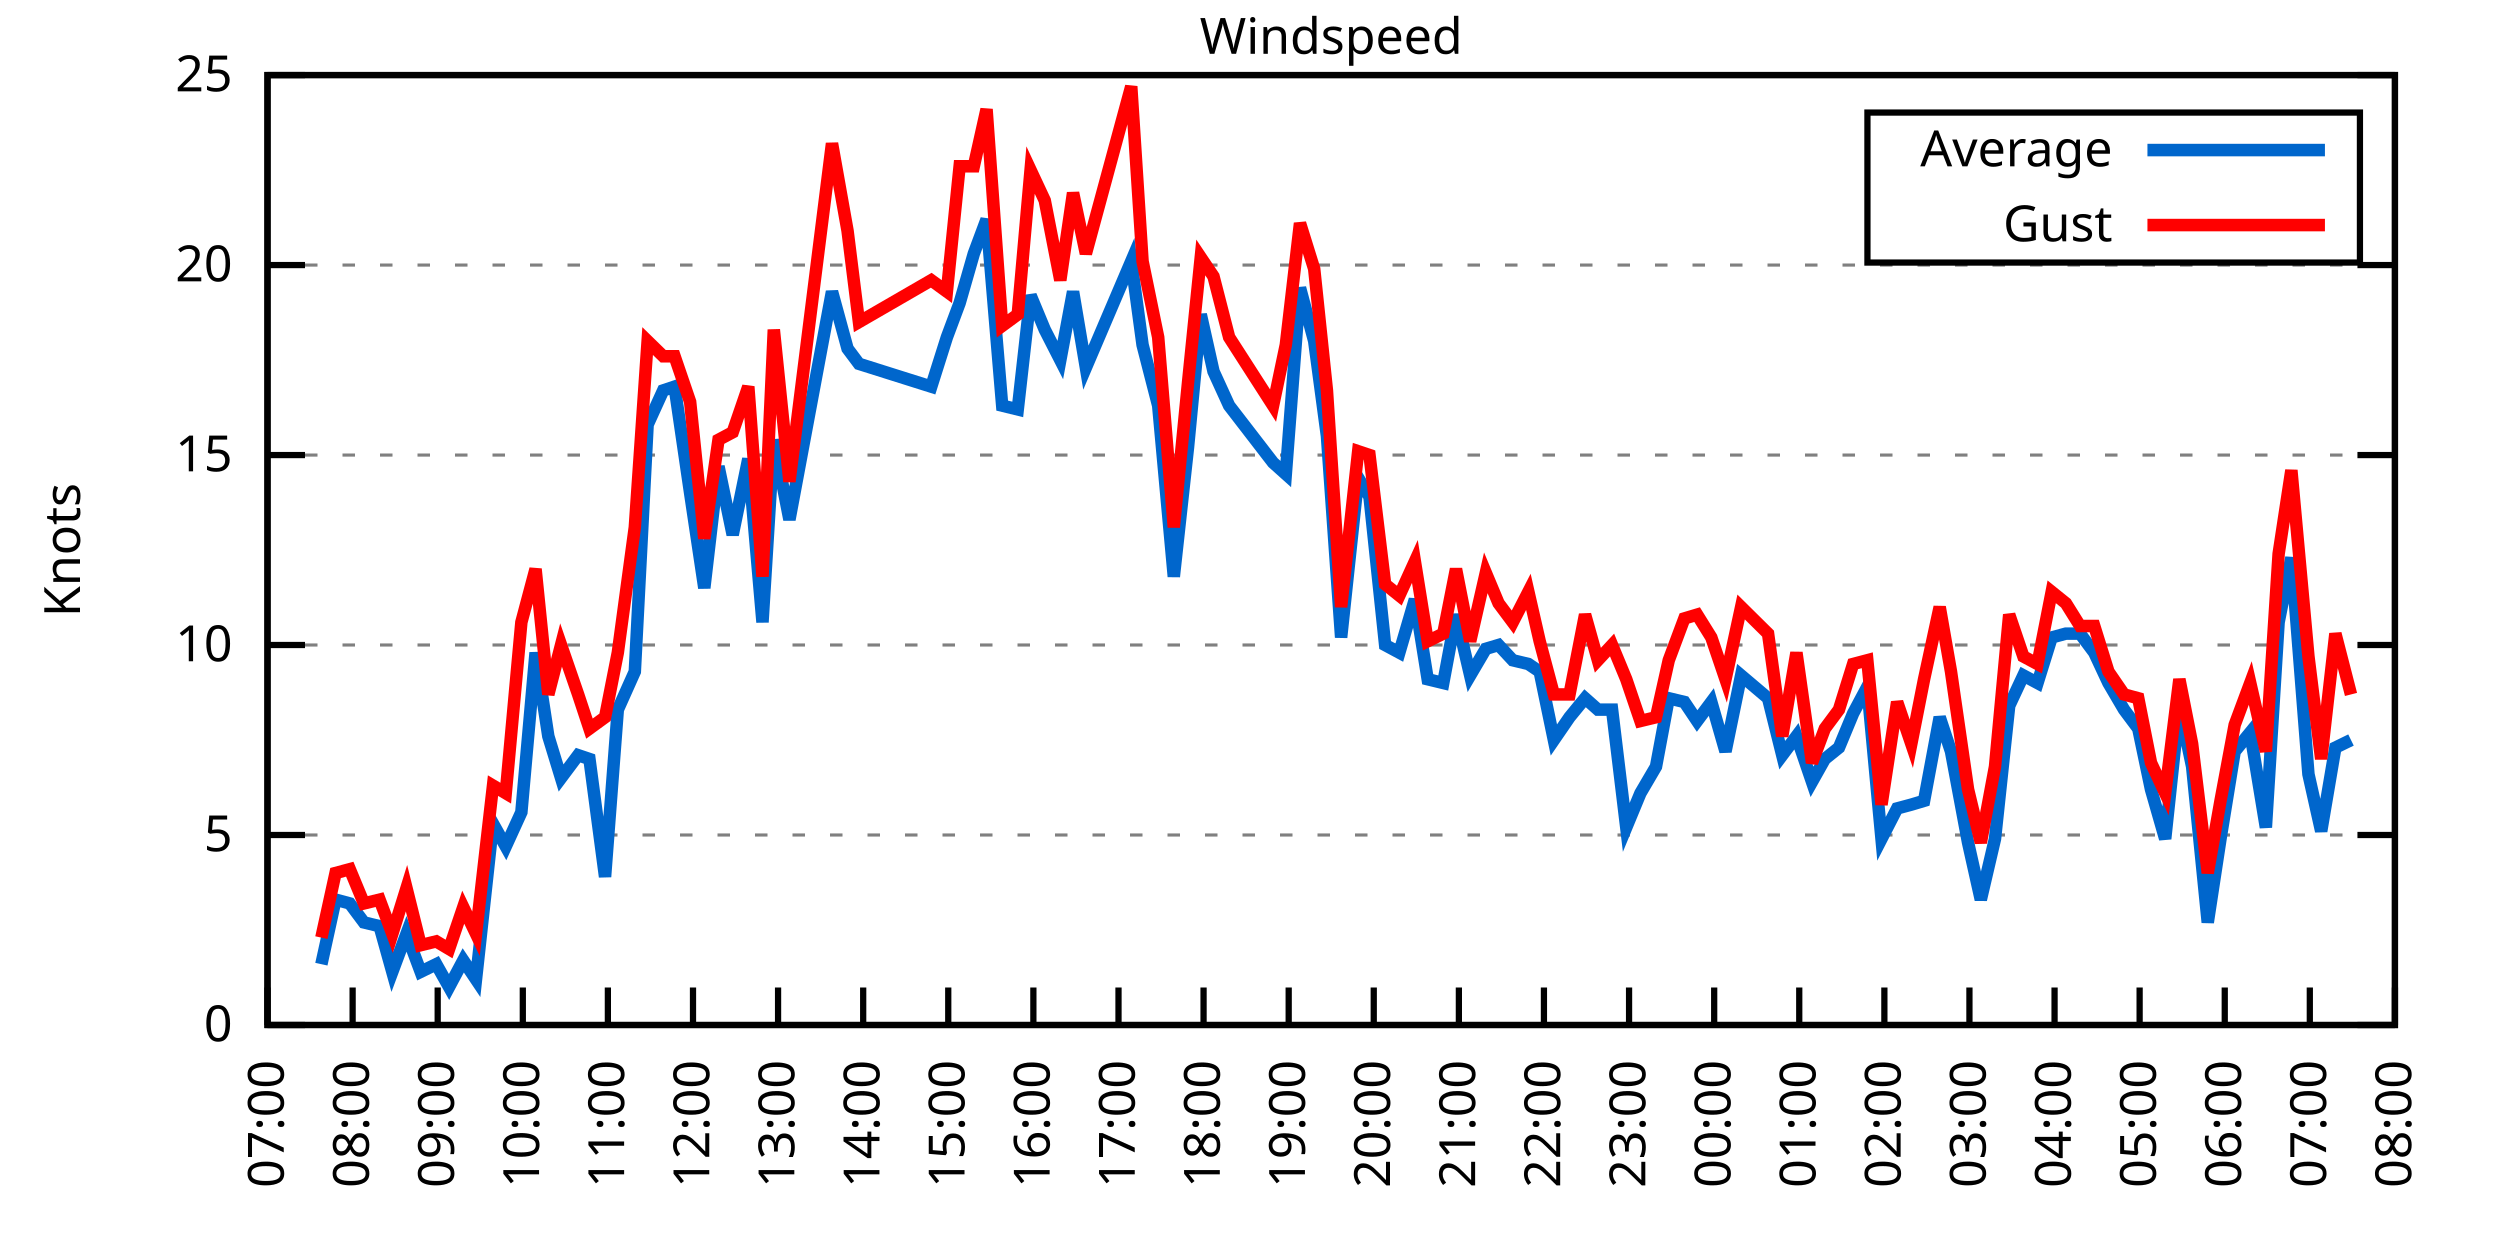
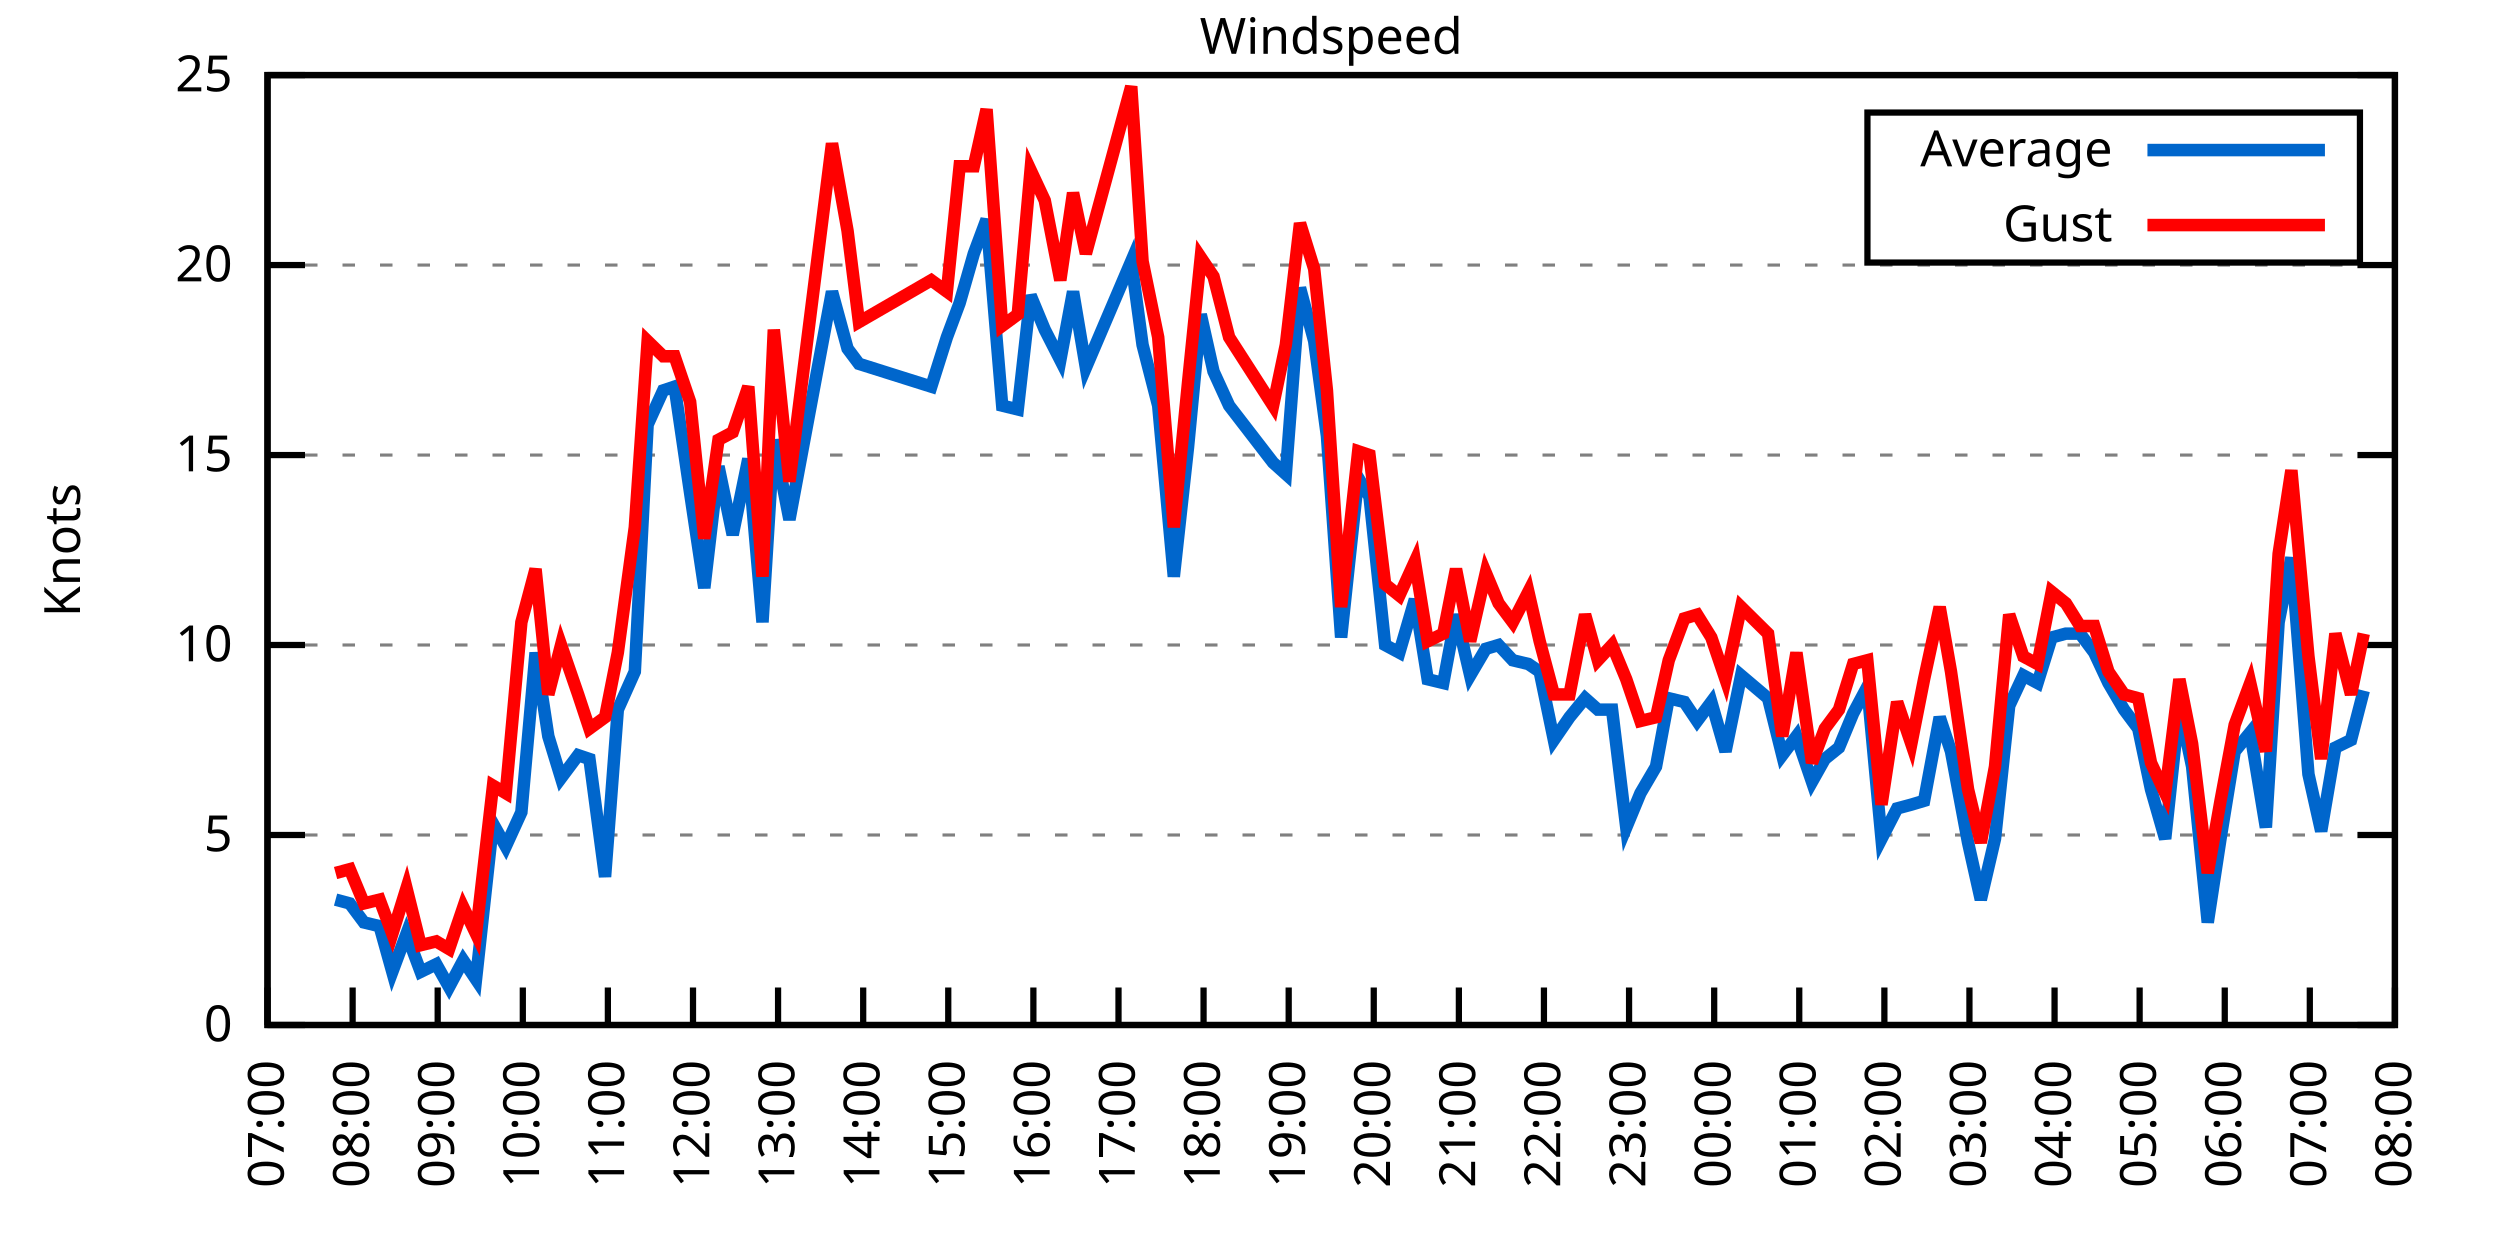
<svg xmlns="http://www.w3.org/2000/svg" xmlns:xlink="http://www.w3.org/1999/xlink" width="400" height="200" viewBox="0 0 400 200">
  <g id="gnuplot_canvas">
    <rect x="0" y="0" width="400" height="200" fill="none" />
    <defs>
      <circle id="gpDot" r="0.5" stroke-width="0.5" stroke="currentColor" />
      <path id="gpPt0" stroke-width="0.333" stroke="currentColor" d="M-1,0 h2 M0,-1 v2" />
      <path id="gpPt1" stroke-width="0.333" stroke="currentColor" d="M-1,-1 L1,1 M1,-1 L-1,1" />
      <path id="gpPt2" stroke-width="0.333" stroke="currentColor" d="M-1,0 L1,0 M0,-1 L0,1 M-1,-1 L1,1 M-1,1 L1,-1" />
      <rect id="gpPt3" stroke-width="0.333" stroke="currentColor" x="-1" y="-1" width="2" height="2" />
      <rect id="gpPt4" stroke-width="0.333" stroke="currentColor" fill="currentColor" x="-1" y="-1" width="2" height="2" />
      <circle id="gpPt5" stroke-width="0.333" stroke="currentColor" cx="0" cy="0" r="1" />
      <use xlink:href="#gpPt5" id="gpPt6" fill="currentColor" stroke="none" />
      <path id="gpPt7" stroke-width="0.333" stroke="currentColor" d="M0,-1.33 L-1.33,0.67 L1.33,0.67 z" />
      <use xlink:href="#gpPt7" id="gpPt8" fill="currentColor" stroke="none" />
      <use xlink:href="#gpPt7" id="gpPt9" stroke="currentColor" transform="rotate(180)" />
      <use xlink:href="#gpPt9" id="gpPt10" fill="currentColor" stroke="none" />
      <use xlink:href="#gpPt3" id="gpPt11" stroke="currentColor" transform="rotate(45)" />
      <use xlink:href="#gpPt11" id="gpPt12" fill="currentColor" stroke="none" />
      <path id="gpPt13" stroke-width="0.333" stroke="currentColor" d="M0,1.330 L1.265,0.411 L0.782,-1.067 L-0.782,-1.076 L-1.265,0.411 z" />
      <use xlink:href="#gpPt13" id="gpPt14" fill="currentColor" stroke="none" />
      <filter id="textbox" filterUnits="objectBoundingBox" x="0" y="0" height="1" width="1">
        <feFlood flood-color="white" flood-opacity="1" result="bgnd" />
        <feComposite in="SourceGraphic" in2="bgnd" operator="atop" />
      </filter>
      <filter id="greybox" filterUnits="objectBoundingBox" x="0" y="0" height="1" width="1">
        <feFlood flood-color="lightgrey" flood-opacity="1" result="grey" />
        <feComposite in="SourceGraphic" in2="grey" operator="atop" />
      </filter>
    </defs>
    <g fill="none" color="white" stroke="currentColor" stroke-width="1.00" stroke-linecap="butt" stroke-linejoin="miter">
</g>
    <g fill="none" color="black" stroke="currentColor" stroke-width="1.00" stroke-linecap="butt" stroke-linejoin="miter">
      <g stroke="none" shape-rendering="crispEdges">
        <polygon fill="rgb(255, 255, 255)" points="42.80,164.00 383.18,164.00 383.18,12.02 42.80,12.02 " />
      </g>
    </g>
    <g fill="none" color="black" stroke="currentColor" stroke-width="1.00" stroke-linecap="butt" stroke-linejoin="miter">
</g>
    <g fill="none" color="black" stroke="black" stroke-width="0.50" stroke-linecap="butt" stroke-linejoin="miter">
</g>
    <g fill="none" color="gray" stroke="currentColor" stroke-width="0.50" stroke-linecap="butt" stroke-linejoin="miter">
      <path stroke="gray" stroke-dasharray="2,4" class="gridline" d="M42.80,164.00 L383.19,164.00  " />
    </g>
    <g fill="none" color="gray" stroke="gray" stroke-width="1.00" stroke-linecap="butt" stroke-linejoin="miter">
</g>
    <g fill="none" color="black" stroke="currentColor" stroke-width="1.00" stroke-linecap="butt" stroke-linejoin="miter">
      <path stroke="black" d="M42.80,164.00 L48.80,164.00 M383.19,164.00 L377.19,164.00  " />
      <g transform="translate(37.20,166.60)" stroke="none" fill="black" font-family="Sans" font-size="8.00" text-anchor="end">
        <text>
          <tspan font-family="Sans"> 0</tspan>
        </text>
      </g>
    </g>
    <g fill="none" color="black" stroke="currentColor" stroke-width="1.00" stroke-linecap="butt" stroke-linejoin="miter">
</g>
    <g fill="none" color="black" stroke="black" stroke-width="0.50" stroke-linecap="butt" stroke-linejoin="miter">
</g>
    <g fill="none" color="gray" stroke="currentColor" stroke-width="0.50" stroke-linecap="butt" stroke-linejoin="miter">
      <path stroke="gray" stroke-dasharray="2,4" class="gridline" d="M42.80,133.60 L383.19,133.60  " />
    </g>
    <g fill="none" color="gray" stroke="gray" stroke-width="1.00" stroke-linecap="butt" stroke-linejoin="miter">
</g>
    <g fill="none" color="black" stroke="currentColor" stroke-width="1.00" stroke-linecap="butt" stroke-linejoin="miter">
      <path stroke="black" d="M42.80,133.60 L48.80,133.60 M383.19,133.60 L377.19,133.60  " />
      <g transform="translate(37.20,136.20)" stroke="none" fill="black" font-family="Sans" font-size="8.00" text-anchor="end">
        <text>
          <tspan font-family="Sans"> 5</tspan>
        </text>
      </g>
    </g>
    <g fill="none" color="black" stroke="currentColor" stroke-width="1.00" stroke-linecap="butt" stroke-linejoin="miter">
</g>
    <g fill="none" color="black" stroke="black" stroke-width="0.50" stroke-linecap="butt" stroke-linejoin="miter">
</g>
    <g fill="none" color="gray" stroke="currentColor" stroke-width="0.50" stroke-linecap="butt" stroke-linejoin="miter">
      <path stroke="gray" stroke-dasharray="2,4" class="gridline" d="M42.80,103.20 L383.19,103.20  " />
    </g>
    <g fill="none" color="gray" stroke="gray" stroke-width="1.00" stroke-linecap="butt" stroke-linejoin="miter">
</g>
    <g fill="none" color="black" stroke="currentColor" stroke-width="1.00" stroke-linecap="butt" stroke-linejoin="miter">
      <path stroke="black" d="M42.80,103.20 L48.80,103.20 M383.19,103.20 L377.19,103.20  " />
      <g transform="translate(37.20,105.80)" stroke="none" fill="black" font-family="Sans" font-size="8.00" text-anchor="end">
        <text>
          <tspan font-family="Sans"> 10</tspan>
        </text>
      </g>
    </g>
    <g fill="none" color="black" stroke="currentColor" stroke-width="1.00" stroke-linecap="butt" stroke-linejoin="miter">
</g>
    <g fill="none" color="black" stroke="black" stroke-width="0.50" stroke-linecap="butt" stroke-linejoin="miter">
</g>
    <g fill="none" color="gray" stroke="currentColor" stroke-width="0.50" stroke-linecap="butt" stroke-linejoin="miter">
      <path stroke="gray" stroke-dasharray="2,4" class="gridline" d="M42.80,72.81 L383.19,72.81  " />
    </g>
    <g fill="none" color="gray" stroke="gray" stroke-width="1.00" stroke-linecap="butt" stroke-linejoin="miter">
</g>
    <g fill="none" color="black" stroke="currentColor" stroke-width="1.00" stroke-linecap="butt" stroke-linejoin="miter">
      <path stroke="black" d="M42.80,72.81 L48.80,72.81 M383.19,72.81 L377.19,72.81  " />
      <g transform="translate(37.20,75.41)" stroke="none" fill="black" font-family="Sans" font-size="8.00" text-anchor="end">
        <text>
          <tspan font-family="Sans"> 15</tspan>
        </text>
      </g>
    </g>
    <g fill="none" color="black" stroke="currentColor" stroke-width="1.00" stroke-linecap="butt" stroke-linejoin="miter">
</g>
    <g fill="none" color="black" stroke="black" stroke-width="0.50" stroke-linecap="butt" stroke-linejoin="miter">
</g>
    <g fill="none" color="gray" stroke="currentColor" stroke-width="0.50" stroke-linecap="butt" stroke-linejoin="miter">
      <path stroke="gray" stroke-dasharray="2,4" class="gridline" d="M42.80,42.41 L383.19,42.41  " />
    </g>
    <g fill="none" color="gray" stroke="gray" stroke-width="1.00" stroke-linecap="butt" stroke-linejoin="miter">
</g>
    <g fill="none" color="black" stroke="currentColor" stroke-width="1.00" stroke-linecap="butt" stroke-linejoin="miter">
      <path stroke="black" d="M42.80,42.41 L48.80,42.41 M383.19,42.41 L377.19,42.41  " />
      <g transform="translate(37.20,45.01)" stroke="none" fill="black" font-family="Sans" font-size="8.00" text-anchor="end">
        <text>
          <tspan font-family="Sans"> 20</tspan>
        </text>
      </g>
    </g>
    <g fill="none" color="black" stroke="currentColor" stroke-width="1.00" stroke-linecap="butt" stroke-linejoin="miter">
</g>
    <g fill="none" color="black" stroke="black" stroke-width="0.50" stroke-linecap="butt" stroke-linejoin="miter">
</g>
    <g fill="none" color="gray" stroke="currentColor" stroke-width="0.50" stroke-linecap="butt" stroke-linejoin="miter">
      <path stroke="gray" stroke-dasharray="2,4" class="gridline" d="M42.80,12.01 L383.19,12.01  " />
    </g>
    <g fill="none" color="gray" stroke="gray" stroke-width="1.00" stroke-linecap="butt" stroke-linejoin="miter">
</g>
    <g fill="none" color="black" stroke="currentColor" stroke-width="1.00" stroke-linecap="butt" stroke-linejoin="miter">
      <path stroke="black" d="M42.80,12.01 L48.80,12.01 M383.19,12.01 L377.19,12.01  " />
      <g transform="translate(37.20,14.61)" stroke="none" fill="black" font-family="Sans" font-size="8.00" text-anchor="end">
        <text>
          <tspan font-family="Sans"> 25</tspan>
        </text>
      </g>
    </g>
    <g fill="none" color="black" stroke="currentColor" stroke-width="1.00" stroke-linecap="butt" stroke-linejoin="miter">
      <path stroke="black" d="M42.80,164.00 L42.80,158.00  " />
      <g transform="translate(45.40,169.60) rotate(270.00)" stroke="none" fill="black" font-family="Sans" font-size="8.00" text-anchor="end">
        <text>
          <tspan font-family="Sans">07:00</tspan>
        </text>
      </g>
    </g>
    <g fill="none" color="black" stroke="currentColor" stroke-width="1.00" stroke-linecap="butt" stroke-linejoin="miter">
      <path stroke="black" d="M56.42,164.00 L56.42,158.00  " />
      <g transform="translate(59.02,169.60) rotate(270.00)" stroke="none" fill="black" font-family="Sans" font-size="8.00" text-anchor="end">
        <text>
          <tspan font-family="Sans">08:00</tspan>
        </text>
      </g>
    </g>
    <g fill="none" color="black" stroke="currentColor" stroke-width="1.00" stroke-linecap="butt" stroke-linejoin="miter">
      <path stroke="black" d="M70.03,164.00 L70.03,158.00  " />
      <g transform="translate(72.63,169.60) rotate(270.00)" stroke="none" fill="black" font-family="Sans" font-size="8.00" text-anchor="end">
        <text>
          <tspan font-family="Sans">09:00</tspan>
        </text>
      </g>
    </g>
    <g fill="none" color="black" stroke="currentColor" stroke-width="1.00" stroke-linecap="butt" stroke-linejoin="miter">
      <path stroke="black" d="M83.65,164.00 L83.65,158.00  " />
      <g transform="translate(86.25,169.60) rotate(270.00)" stroke="none" fill="black" font-family="Sans" font-size="8.00" text-anchor="end">
        <text>
          <tspan font-family="Sans">10:00</tspan>
        </text>
      </g>
    </g>
    <g fill="none" color="black" stroke="currentColor" stroke-width="1.00" stroke-linecap="butt" stroke-linejoin="miter">
      <path stroke="black" d="M97.26,164.00 L97.26,158.00  " />
      <g transform="translate(99.86,169.60) rotate(270.00)" stroke="none" fill="black" font-family="Sans" font-size="8.00" text-anchor="end">
        <text>
          <tspan font-family="Sans">11:00</tspan>
        </text>
      </g>
    </g>
    <g fill="none" color="black" stroke="currentColor" stroke-width="1.00" stroke-linecap="butt" stroke-linejoin="miter">
      <path stroke="black" d="M110.88,164.00 L110.88,158.00  " />
      <g transform="translate(113.48,169.60) rotate(270.00)" stroke="none" fill="black" font-family="Sans" font-size="8.00" text-anchor="end">
        <text>
          <tspan font-family="Sans">12:00</tspan>
        </text>
      </g>
    </g>
    <g fill="none" color="black" stroke="currentColor" stroke-width="1.00" stroke-linecap="butt" stroke-linejoin="miter">
      <path stroke="black" d="M124.49,164.00 L124.49,158.00  " />
      <g transform="translate(127.09,169.60) rotate(270.00)" stroke="none" fill="black" font-family="Sans" font-size="8.00" text-anchor="end">
        <text>
          <tspan font-family="Sans">13:00</tspan>
        </text>
      </g>
    </g>
    <g fill="none" color="black" stroke="currentColor" stroke-width="1.00" stroke-linecap="butt" stroke-linejoin="miter">
      <path stroke="black" d="M138.11,164.00 L138.11,158.00  " />
      <g transform="translate(140.71,169.60) rotate(270.00)" stroke="none" fill="black" font-family="Sans" font-size="8.00" text-anchor="end">
        <text>
          <tspan font-family="Sans">14:00</tspan>
        </text>
      </g>
    </g>
    <g fill="none" color="black" stroke="currentColor" stroke-width="1.00" stroke-linecap="butt" stroke-linejoin="miter">
      <path stroke="black" d="M151.72,164.00 L151.72,158.00  " />
      <g transform="translate(154.32,169.60) rotate(270.00)" stroke="none" fill="black" font-family="Sans" font-size="8.00" text-anchor="end">
        <text>
          <tspan font-family="Sans">15:00</tspan>
        </text>
      </g>
    </g>
    <g fill="none" color="black" stroke="currentColor" stroke-width="1.00" stroke-linecap="butt" stroke-linejoin="miter">
      <path stroke="black" d="M165.34,164.00 L165.34,158.00  " />
      <g transform="translate(167.94,169.60) rotate(270.00)" stroke="none" fill="black" font-family="Sans" font-size="8.00" text-anchor="end">
        <text>
          <tspan font-family="Sans">16:00</tspan>
        </text>
      </g>
    </g>
    <g fill="none" color="black" stroke="currentColor" stroke-width="1.00" stroke-linecap="butt" stroke-linejoin="miter">
      <path stroke="black" d="M178.96,164.00 L178.96,158.00  " />
      <g transform="translate(181.56,169.60) rotate(270.00)" stroke="none" fill="black" font-family="Sans" font-size="8.00" text-anchor="end">
        <text>
          <tspan font-family="Sans">17:00</tspan>
        </text>
      </g>
    </g>
    <g fill="none" color="black" stroke="currentColor" stroke-width="1.00" stroke-linecap="butt" stroke-linejoin="miter">
      <path stroke="black" d="M192.57,164.00 L192.57,158.00  " />
      <g transform="translate(195.17,169.60) rotate(270.00)" stroke="none" fill="black" font-family="Sans" font-size="8.00" text-anchor="end">
        <text>
          <tspan font-family="Sans">18:00</tspan>
        </text>
      </g>
    </g>
    <g fill="none" color="black" stroke="currentColor" stroke-width="1.00" stroke-linecap="butt" stroke-linejoin="miter">
      <path stroke="black" d="M206.19,164.00 L206.19,158.00  " />
      <g transform="translate(208.79,169.60) rotate(270.00)" stroke="none" fill="black" font-family="Sans" font-size="8.00" text-anchor="end">
        <text>
          <tspan font-family="Sans">19:00</tspan>
        </text>
      </g>
    </g>
    <g fill="none" color="black" stroke="currentColor" stroke-width="1.00" stroke-linecap="butt" stroke-linejoin="miter">
      <path stroke="black" d="M219.80,164.00 L219.80,158.00  " />
      <g transform="translate(222.40,169.60) rotate(270.00)" stroke="none" fill="black" font-family="Sans" font-size="8.00" text-anchor="end">
        <text>
          <tspan font-family="Sans">20:00</tspan>
        </text>
      </g>
    </g>
    <g fill="none" color="black" stroke="currentColor" stroke-width="1.00" stroke-linecap="butt" stroke-linejoin="miter">
      <path stroke="black" d="M233.42,164.00 L233.42,158.00  " />
      <g transform="translate(236.02,169.60) rotate(270.00)" stroke="none" fill="black" font-family="Sans" font-size="8.00" text-anchor="end">
        <text>
          <tspan font-family="Sans">21:00</tspan>
        </text>
      </g>
    </g>
    <g fill="none" color="black" stroke="currentColor" stroke-width="1.00" stroke-linecap="butt" stroke-linejoin="miter">
      <path stroke="black" d="M247.03,164.00 L247.03,158.00  " />
      <g transform="translate(249.63,169.60) rotate(270.00)" stroke="none" fill="black" font-family="Sans" font-size="8.00" text-anchor="end">
        <text>
          <tspan font-family="Sans">22:00</tspan>
        </text>
      </g>
    </g>
    <g fill="none" color="black" stroke="currentColor" stroke-width="1.00" stroke-linecap="butt" stroke-linejoin="miter">
      <path stroke="black" d="M260.65,164.00 L260.65,158.00  " />
      <g transform="translate(263.25,169.60) rotate(270.00)" stroke="none" fill="black" font-family="Sans" font-size="8.00" text-anchor="end">
        <text>
          <tspan font-family="Sans">23:00</tspan>
        </text>
      </g>
    </g>
    <g fill="none" color="black" stroke="currentColor" stroke-width="1.00" stroke-linecap="butt" stroke-linejoin="miter">
      <path stroke="black" d="M274.27,164.00 L274.27,158.00  " />
      <g transform="translate(276.87,169.60) rotate(270.00)" stroke="none" fill="black" font-family="Sans" font-size="8.00" text-anchor="end">
        <text>
          <tspan font-family="Sans">00:00</tspan>
        </text>
      </g>
    </g>
    <g fill="none" color="black" stroke="currentColor" stroke-width="1.00" stroke-linecap="butt" stroke-linejoin="miter">
      <path stroke="black" d="M287.88,164.00 L287.88,158.00  " />
      <g transform="translate(290.48,169.60) rotate(270.00)" stroke="none" fill="black" font-family="Sans" font-size="8.00" text-anchor="end">
        <text>
          <tspan font-family="Sans">01:00</tspan>
        </text>
      </g>
    </g>
    <g fill="none" color="black" stroke="currentColor" stroke-width="1.00" stroke-linecap="butt" stroke-linejoin="miter">
      <path stroke="black" d="M301.50,164.00 L301.50,158.00  " />
      <g transform="translate(304.10,169.60) rotate(270.00)" stroke="none" fill="black" font-family="Sans" font-size="8.00" text-anchor="end">
        <text>
          <tspan font-family="Sans">02:00</tspan>
        </text>
      </g>
    </g>
    <g fill="none" color="black" stroke="currentColor" stroke-width="1.00" stroke-linecap="butt" stroke-linejoin="miter">
      <path stroke="black" d="M315.11,164.00 L315.11,158.00  " />
      <g transform="translate(317.71,169.60) rotate(270.00)" stroke="none" fill="black" font-family="Sans" font-size="8.00" text-anchor="end">
        <text>
          <tspan font-family="Sans">03:00</tspan>
        </text>
      </g>
    </g>
    <g fill="none" color="black" stroke="currentColor" stroke-width="1.00" stroke-linecap="butt" stroke-linejoin="miter">
      <path stroke="black" d="M328.73,164.00 L328.73,158.00  " />
      <g transform="translate(331.33,169.60) rotate(270.00)" stroke="none" fill="black" font-family="Sans" font-size="8.00" text-anchor="end">
        <text>
          <tspan font-family="Sans">04:00</tspan>
        </text>
      </g>
    </g>
    <g fill="none" color="black" stroke="currentColor" stroke-width="1.00" stroke-linecap="butt" stroke-linejoin="miter">
      <path stroke="black" d="M342.34,164.00 L342.34,158.00  " />
      <g transform="translate(344.94,169.60) rotate(270.00)" stroke="none" fill="black" font-family="Sans" font-size="8.00" text-anchor="end">
        <text>
          <tspan font-family="Sans">05:00</tspan>
        </text>
      </g>
    </g>
    <g fill="none" color="black" stroke="currentColor" stroke-width="1.00" stroke-linecap="butt" stroke-linejoin="miter">
      <path stroke="black" d="M355.96,164.00 L355.96,158.00  " />
      <g transform="translate(358.56,169.60) rotate(270.00)" stroke="none" fill="black" font-family="Sans" font-size="8.00" text-anchor="end">
        <text>
          <tspan font-family="Sans">06:00</tspan>
        </text>
      </g>
    </g>
    <g fill="none" color="black" stroke="currentColor" stroke-width="1.00" stroke-linecap="butt" stroke-linejoin="miter">
      <path stroke="black" d="M369.57,164.00 L369.57,158.00  " />
      <g transform="translate(372.17,169.60) rotate(270.00)" stroke="none" fill="black" font-family="Sans" font-size="8.00" text-anchor="end">
        <text>
          <tspan font-family="Sans">07:00</tspan>
        </text>
      </g>
    </g>
    <g fill="none" color="black" stroke="currentColor" stroke-width="1.00" stroke-linecap="butt" stroke-linejoin="miter">
      <path stroke="black" d="M383.19,164.00 L383.19,158.00  " />
      <g transform="translate(385.79,169.60) rotate(270.00)" stroke="none" fill="black" font-family="Sans" font-size="8.00" text-anchor="end">
        <text>
          <tspan font-family="Sans">08:00</tspan>
        </text>
      </g>
    </g>
    <g fill="none" color="black" stroke="currentColor" stroke-width="1.00" stroke-linecap="butt" stroke-linejoin="miter">
</g>
    <g fill="none" color="black" stroke="currentColor" stroke-width="1.00" stroke-linecap="butt" stroke-linejoin="miter">
      <path stroke="black" d="M42.80,12.01 L42.80,164.00 L383.19,164.00 L383.19,12.01 L42.80,12.01 Z  " />
    </g>
    <g fill="none" color="black" stroke="currentColor" stroke-width="1.00" stroke-linecap="butt" stroke-linejoin="miter">
</g>
    <g fill="none" color="black" stroke="currentColor" stroke-width="1.00" stroke-linecap="butt" stroke-linejoin="miter">
      <path stroke="black" d="M298.79,42.01 L298.79,18.01 L377.59,18.01 L377.59,42.01 L298.79,42.01 Z  " />
    </g>
    <g id="Windspeed_plot_1">
      <g fill="none" color="white" stroke="black" stroke-width="2.00" stroke-linecap="butt" stroke-linejoin="miter">
</g>
      <g fill="none" color="black" stroke="currentColor" stroke-width="2.00" stroke-linecap="butt" stroke-linejoin="miter">
        <g transform="translate(337.99,26.61)" stroke="none" fill="black" font-family="Sans" font-size="8.00" text-anchor="end">
          <text>
            <tspan font-family="Sans">Average</tspan>
          </text>
        </g>
      </g>
      <g fill="none" color="black" stroke="currentColor" stroke-width="2.00" stroke-linecap="butt" stroke-linejoin="miter">
-         <path stroke="rgb(  0, 102, 204)" d="M343.59,24.01 L371.99,24.01 M51.42,154.27 L53.69,143.94 L55.96,144.55 L58.23,147.59 L60.73,148.19 L62.77,155.49   L65.04,149.41 L67.31,155.49 L69.80,154.27 L71.85,157.92 L74.12,153.66 L76.16,156.70 L78.88,131.78 L80.92,135.43   L83.42,129.95 L85.69,104.42 L87.73,117.80 L89.77,124.48 L92.50,120.83 L94.31,121.44 L96.81,140.29 L98.85,113.54   L101.57,107.46 L103.62,67.94 L106.11,62.47 L107.93,61.86 L110.42,78.89 L112.69,94.08 L114.96,74.63 L117.23,85.57   L119.73,73.41 L122.00,99.56 L123.81,70.37 L126.31,83.14 L133.12,46.66 L135.61,55.78 L137.43,58.21 L149.00,61.86   L151.50,53.96 L153.54,48.49 L155.81,40.58 L157.85,35.11 L160.35,64.90 L162.84,65.51 L164.89,47.27 L167.16,52.74   L169.65,57.61 L171.69,46.66 L173.74,58.82 L181.00,41.80 L182.81,55.18 L185.31,64.90 L187.81,92.26 L190.08,71.59   L192.12,50.31 L194.16,59.43 L196.66,64.90 L203.69,74.02 L205.73,75.85 L208.00,46.06 L210.27,54.57 L212.31,69.77   L214.58,101.99 L217.31,76.45 L219.12,79.49 L221.62,103.20 L223.89,104.42 L226.38,95.91 L228.43,108.68 L230.92,109.28   L232.96,98.34 L235.23,108.07 L237.73,103.81 L239.77,103.20 L242.04,105.64 L244.54,106.24 L246.35,107.46 L248.62,118.40   L251.12,114.76 L253.61,111.72 L255.66,113.54 L257.93,113.54 L260.20,132.39 L262.47,126.91 L264.96,122.66 L267.00,111.72   L269.50,112.32 L271.54,115.36 L273.81,112.32 L276.08,120.23 L278.58,108.07 L282.89,111.72 L285.16,120.83 L287.43,117.80   L289.92,125.09 L291.97,121.44 L294.23,119.62 L296.50,114.15 L298.77,109.89 L301.04,134.21 L303.54,129.35 L305.81,128.74   L307.85,128.13 L310.35,114.76 L312.16,120.23 L314.89,134.82 L316.93,143.94 L319.20,134.21 L321.47,112.93 L323.74,108.07   L326.00,109.28 L328.27,101.99 L330.54,101.38 L332.81,101.38 L335.08,104.42 L337.35,109.28 L339.85,113.54 L342.12,116.58   L344.16,126.31 L346.43,134.21 L348.70,112.93 L350.74,122.66 L353.24,147.59 L355.28,134.21 L357.55,120.23 L360.04,117.19   L362.54,132.39 L364.58,99.56 L366.62,89.22 L369.35,123.87 L371.39,132.99 L373.66,119.62 L376.16,118.40  " />
+         <path stroke="rgb(  0, 102, 204)" d="M343.59,24.01 L371.99,24.01 M53.69,143.94 L55.96,144.55 L58.23,147.59 L60.73,148.19 L62.77,155.49 L65.04,149.41   L67.31,155.49 L69.80,154.27 L71.85,157.92 L74.12,153.66 L76.16,156.70 L78.88,131.78 L80.92,135.43 L83.42,129.95   L85.69,104.42 L87.73,117.80 L89.77,124.48 L92.50,120.83 L94.31,121.44 L96.81,140.29 L98.85,113.54 L101.57,107.46   L103.62,67.94 L106.11,62.47 L107.93,61.86 L110.42,78.89 L112.69,94.08 L114.96,74.63 L117.23,85.57 L119.73,73.41   L122.00,99.56 L123.81,70.37 L126.31,83.14 L133.12,46.66 L135.61,55.78 L137.43,58.21 L149.00,61.86 L151.50,53.96   L153.54,48.49 L155.81,40.58 L157.85,35.11 L160.35,64.90 L162.84,65.51 L164.89,47.27 L167.16,52.74 L169.65,57.61   L171.69,46.66 L173.74,58.82 L181.00,41.80 L182.81,55.18 L185.31,64.90 L187.81,92.26 L190.08,71.59 L192.12,50.31   L194.16,59.43 L196.66,64.90 L203.69,74.02 L205.73,75.85 L208.00,46.06 L210.27,54.57 L212.31,69.77 L214.58,101.99   L217.31,76.45 L219.12,79.49 L221.62,103.20 L223.89,104.42 L226.38,95.91 L228.43,108.68 L230.92,109.28 L232.96,98.34   L235.23,108.07 L237.73,103.81 L239.77,103.20 L242.04,105.64 L244.54,106.24 L246.35,107.46 L248.62,118.40 L251.12,114.76   L253.61,111.72 L255.66,113.54 L257.93,113.54 L260.20,132.39 L262.47,126.91 L264.96,122.66 L267.00,111.72 L269.50,112.32   L271.54,115.36 L273.81,112.32 L276.08,120.23 L278.58,108.07 L282.89,111.72 L285.16,120.83 L287.43,117.80 L289.92,125.09   L291.97,121.44 L294.23,119.62 L296.50,114.15 L298.77,109.89 L301.04,134.21 L303.54,129.35 L305.81,128.74 L307.85,128.13   L310.35,114.76 L312.16,120.23 L314.89,134.82 L316.93,143.94 L319.20,134.21 L321.47,112.93 L323.74,108.07 L326.00,109.28   L328.27,101.99 L330.54,101.38 L332.81,101.38 L335.08,104.42 L337.35,109.28 L339.85,113.54 L342.12,116.58 L344.16,126.31   L346.43,134.21 L348.70,112.93 L350.74,122.66 L353.24,147.59 L355.28,134.21 L357.55,120.23 L360.04,117.19 L362.54,132.39   L364.58,99.56 L366.62,89.22 L369.35,123.87 L371.39,132.99 L373.66,119.62 L376.16,118.40 L378.20,110.50  " />
      </g>
    </g>
    <g id="Windspeed_plot_2">
      <g fill="none" color="black" stroke="currentColor" stroke-width="2.00" stroke-linecap="butt" stroke-linejoin="miter">
        <g transform="translate(337.99,38.61)" stroke="none" fill="black" font-family="Sans" font-size="8.00" text-anchor="end">
          <text>
            <tspan font-family="Sans">Gust</tspan>
          </text>
        </g>
      </g>
      <g fill="none" color="black" stroke="currentColor" stroke-width="2.00" stroke-linecap="butt" stroke-linejoin="miter">
-         <path stroke="rgb(255,   0,   0)" d="M343.59,36.01 L371.99,36.01 M51.42,150.02 L53.69,139.68 L55.96,139.07 L58.23,144.55 L60.73,143.94 L62.77,149.41   L65.04,142.11 L67.31,151.23 L69.80,150.62 L71.85,151.84 L74.12,145.15 L76.16,149.41 L78.88,125.70 L80.92,126.91   L83.42,99.56 L85.69,91.04 L87.73,111.11 L89.77,103.20 L92.50,111.11 L94.31,116.58 L96.81,114.76 L98.85,104.42   L101.57,84.36 L103.62,54.57 L106.11,57.00 L107.93,57.00 L110.42,64.29 L112.69,86.18 L114.96,70.37 L117.23,69.16   L119.73,61.86 L122.00,92.26 L123.81,52.74 L126.31,77.06 L133.12,22.95 L135.61,36.94 L137.43,51.53 L149.00,44.84   L151.50,46.66 L153.54,26.60 L155.81,26.60 L157.85,17.48 L160.35,52.14 L162.84,50.31 L164.89,27.21 L167.16,32.07   L169.65,44.84 L171.69,30.86 L173.74,40.58 L181.00,13.83 L182.81,41.80 L185.31,53.96 L187.81,84.36 L190.08,61.25   L192.12,41.19 L194.16,44.23 L196.66,53.96 L203.69,64.90 L205.73,55.18 L208.00,35.72 L210.27,43.02 L212.31,62.47   L214.58,97.12 L217.31,72.20 L219.12,72.81 L221.62,93.48 L223.89,95.30 L226.38,89.83 L228.43,102.60 L230.92,101.38   L232.96,91.04 L235.23,102.60 L237.73,91.65 L239.77,96.52 L242.04,99.56 L244.54,94.69 L246.35,102.60 L248.62,111.11   L251.12,111.11 L253.61,98.34 L255.66,105.64 L257.93,103.20 L260.20,108.68 L262.47,115.36 L264.96,114.76 L267.00,105.64   L269.50,98.95 L271.54,98.34 L273.81,101.99 L276.08,108.68 L278.58,97.12 L282.89,101.38 L285.16,117.80 L287.43,104.42   L289.92,122.05 L291.97,116.58 L294.23,113.54 L296.50,106.24 L298.77,105.64 L301.04,128.74 L303.54,112.32 L305.81,119.01   L307.85,108.68 L310.35,97.12 L312.16,107.46 L314.89,126.31 L316.93,134.82 L319.20,122.66 L321.47,98.34 L323.74,105.03   L326.00,106.24 L328.27,94.69 L330.54,96.52 L332.81,100.16 L335.08,100.16 L337.35,107.46 L339.85,111.11 L342.12,111.72   L344.16,122.05 L346.43,126.91 L348.70,108.68 L350.74,119.01 L353.24,139.68 L355.28,128.13 L357.55,115.97 L360.04,109.28   L362.54,120.23 L364.58,88.61 L366.62,75.24 L369.35,105.03 L371.39,121.44 L373.66,101.38 L376.16,111.11  " />
+         <path stroke="rgb(255,   0,   0)" d="M343.59,36.01 L371.99,36.01 M53.69,139.68 L55.96,139.07 L58.23,144.55 L60.73,143.94 L62.77,149.41 L65.04,142.11   L67.31,151.23 L69.80,150.62 L71.85,151.84 L74.12,145.15 L76.16,149.41 L78.88,125.70 L80.92,126.91 L83.42,99.56   L85.69,91.04 L87.73,111.11 L89.77,103.20 L92.50,111.11 L94.31,116.58 L96.81,114.76 L98.85,104.42 L101.57,84.36   L103.62,54.57 L106.11,57.00 L107.93,57.00 L110.42,64.29 L112.69,86.18 L114.96,70.37 L117.23,69.16 L119.73,61.86   L122.00,92.26 L123.81,52.74 L126.31,77.06 L133.12,22.95 L135.61,36.94 L137.43,51.53 L149.00,44.84 L151.50,46.66   L153.54,26.60 L155.81,26.60 L157.85,17.48 L160.35,52.14 L162.84,50.31 L164.89,27.21 L167.16,32.07 L169.65,44.84   L171.69,30.86 L173.74,40.58 L181.00,13.83 L182.81,41.80 L185.31,53.96 L187.81,84.36 L190.08,61.25 L192.12,41.19   L194.16,44.23 L196.66,53.96 L203.69,64.90 L205.73,55.18 L208.00,35.72 L210.27,43.02 L212.31,62.47 L214.58,97.12   L217.31,72.20 L219.12,72.81 L221.62,93.48 L223.89,95.30 L226.38,89.83 L228.43,102.60 L230.92,101.38 L232.96,91.04   L235.23,102.60 L237.73,91.65 L239.77,96.52 L242.04,99.56 L244.54,94.69 L246.35,102.60 L248.62,111.11 L251.12,111.11   L253.61,98.34 L255.66,105.64 L257.93,103.20 L260.20,108.68 L262.47,115.36 L264.96,114.76 L267.00,105.64 L269.50,98.95   L271.54,98.34 L273.81,101.99 L276.08,108.68 L278.58,97.12 L282.89,101.38 L285.16,117.80 L287.43,104.42 L289.92,122.05   L291.97,116.58 L294.23,113.54 L296.50,106.24 L298.77,105.64 L301.04,128.74 L303.54,112.32 L305.81,119.01 L307.85,108.68   L310.35,97.12 L312.16,107.46 L314.89,126.31 L316.93,134.82 L319.20,122.66 L321.47,98.34 L323.74,105.03 L326.00,106.24   L328.27,94.69 L330.54,96.52 L332.81,100.16 L335.08,100.16 L337.35,107.46 L339.85,111.11 L342.12,111.72 L344.16,122.05   L346.43,126.91 L348.70,108.68 L350.74,119.01 L353.24,139.68 L355.28,128.13 L357.55,115.97 L360.04,109.28 L362.54,120.23   L364.58,88.61 L366.62,75.24 L369.35,105.03 L371.39,121.44 L373.66,101.38 L376.16,111.11 L378.20,101.38  " />
      </g>
    </g>
    <g fill="none" color="black" stroke="currentColor" stroke-width="2.00" stroke-linecap="butt" stroke-linejoin="miter">
</g>
    <g fill="none" color="black" stroke="black" stroke-width="1.00" stroke-linecap="butt" stroke-linejoin="miter">
</g>
    <g fill="none" color="black" stroke="currentColor" stroke-width="1.00" stroke-linecap="butt" stroke-linejoin="miter">
      <path stroke="black" d="M42.80,12.01 L42.80,164.00 L383.19,164.00 L383.19,12.01 L42.80,12.01 Z  " />
      <g transform="translate(12.80,88.01) rotate(270.00)" stroke="none" fill="black" font-family="Sans" font-size="8.00" text-anchor="middle">
        <text>
          <tspan font-family="Sans">Knots</tspan>
        </text>
      </g>
    </g>
    <g fill="none" color="black" stroke="currentColor" stroke-width="1.00" stroke-linecap="butt" stroke-linejoin="miter">
</g>
    <g fill="none" color="black" stroke="currentColor" stroke-width="1.00" stroke-linecap="butt" stroke-linejoin="miter">
      <g transform="translate(212.99,8.61)" stroke="none" fill="black" font-family="Sans" font-size="8.00" text-anchor="middle">
        <text>
          <tspan font-family="Sans">Windspeed</tspan>
        </text>
      </g>
    </g>
    <g fill="none" color="black" stroke="currentColor" stroke-width="1.00" stroke-linecap="butt" stroke-linejoin="miter">
</g>
  </g>
</svg>
